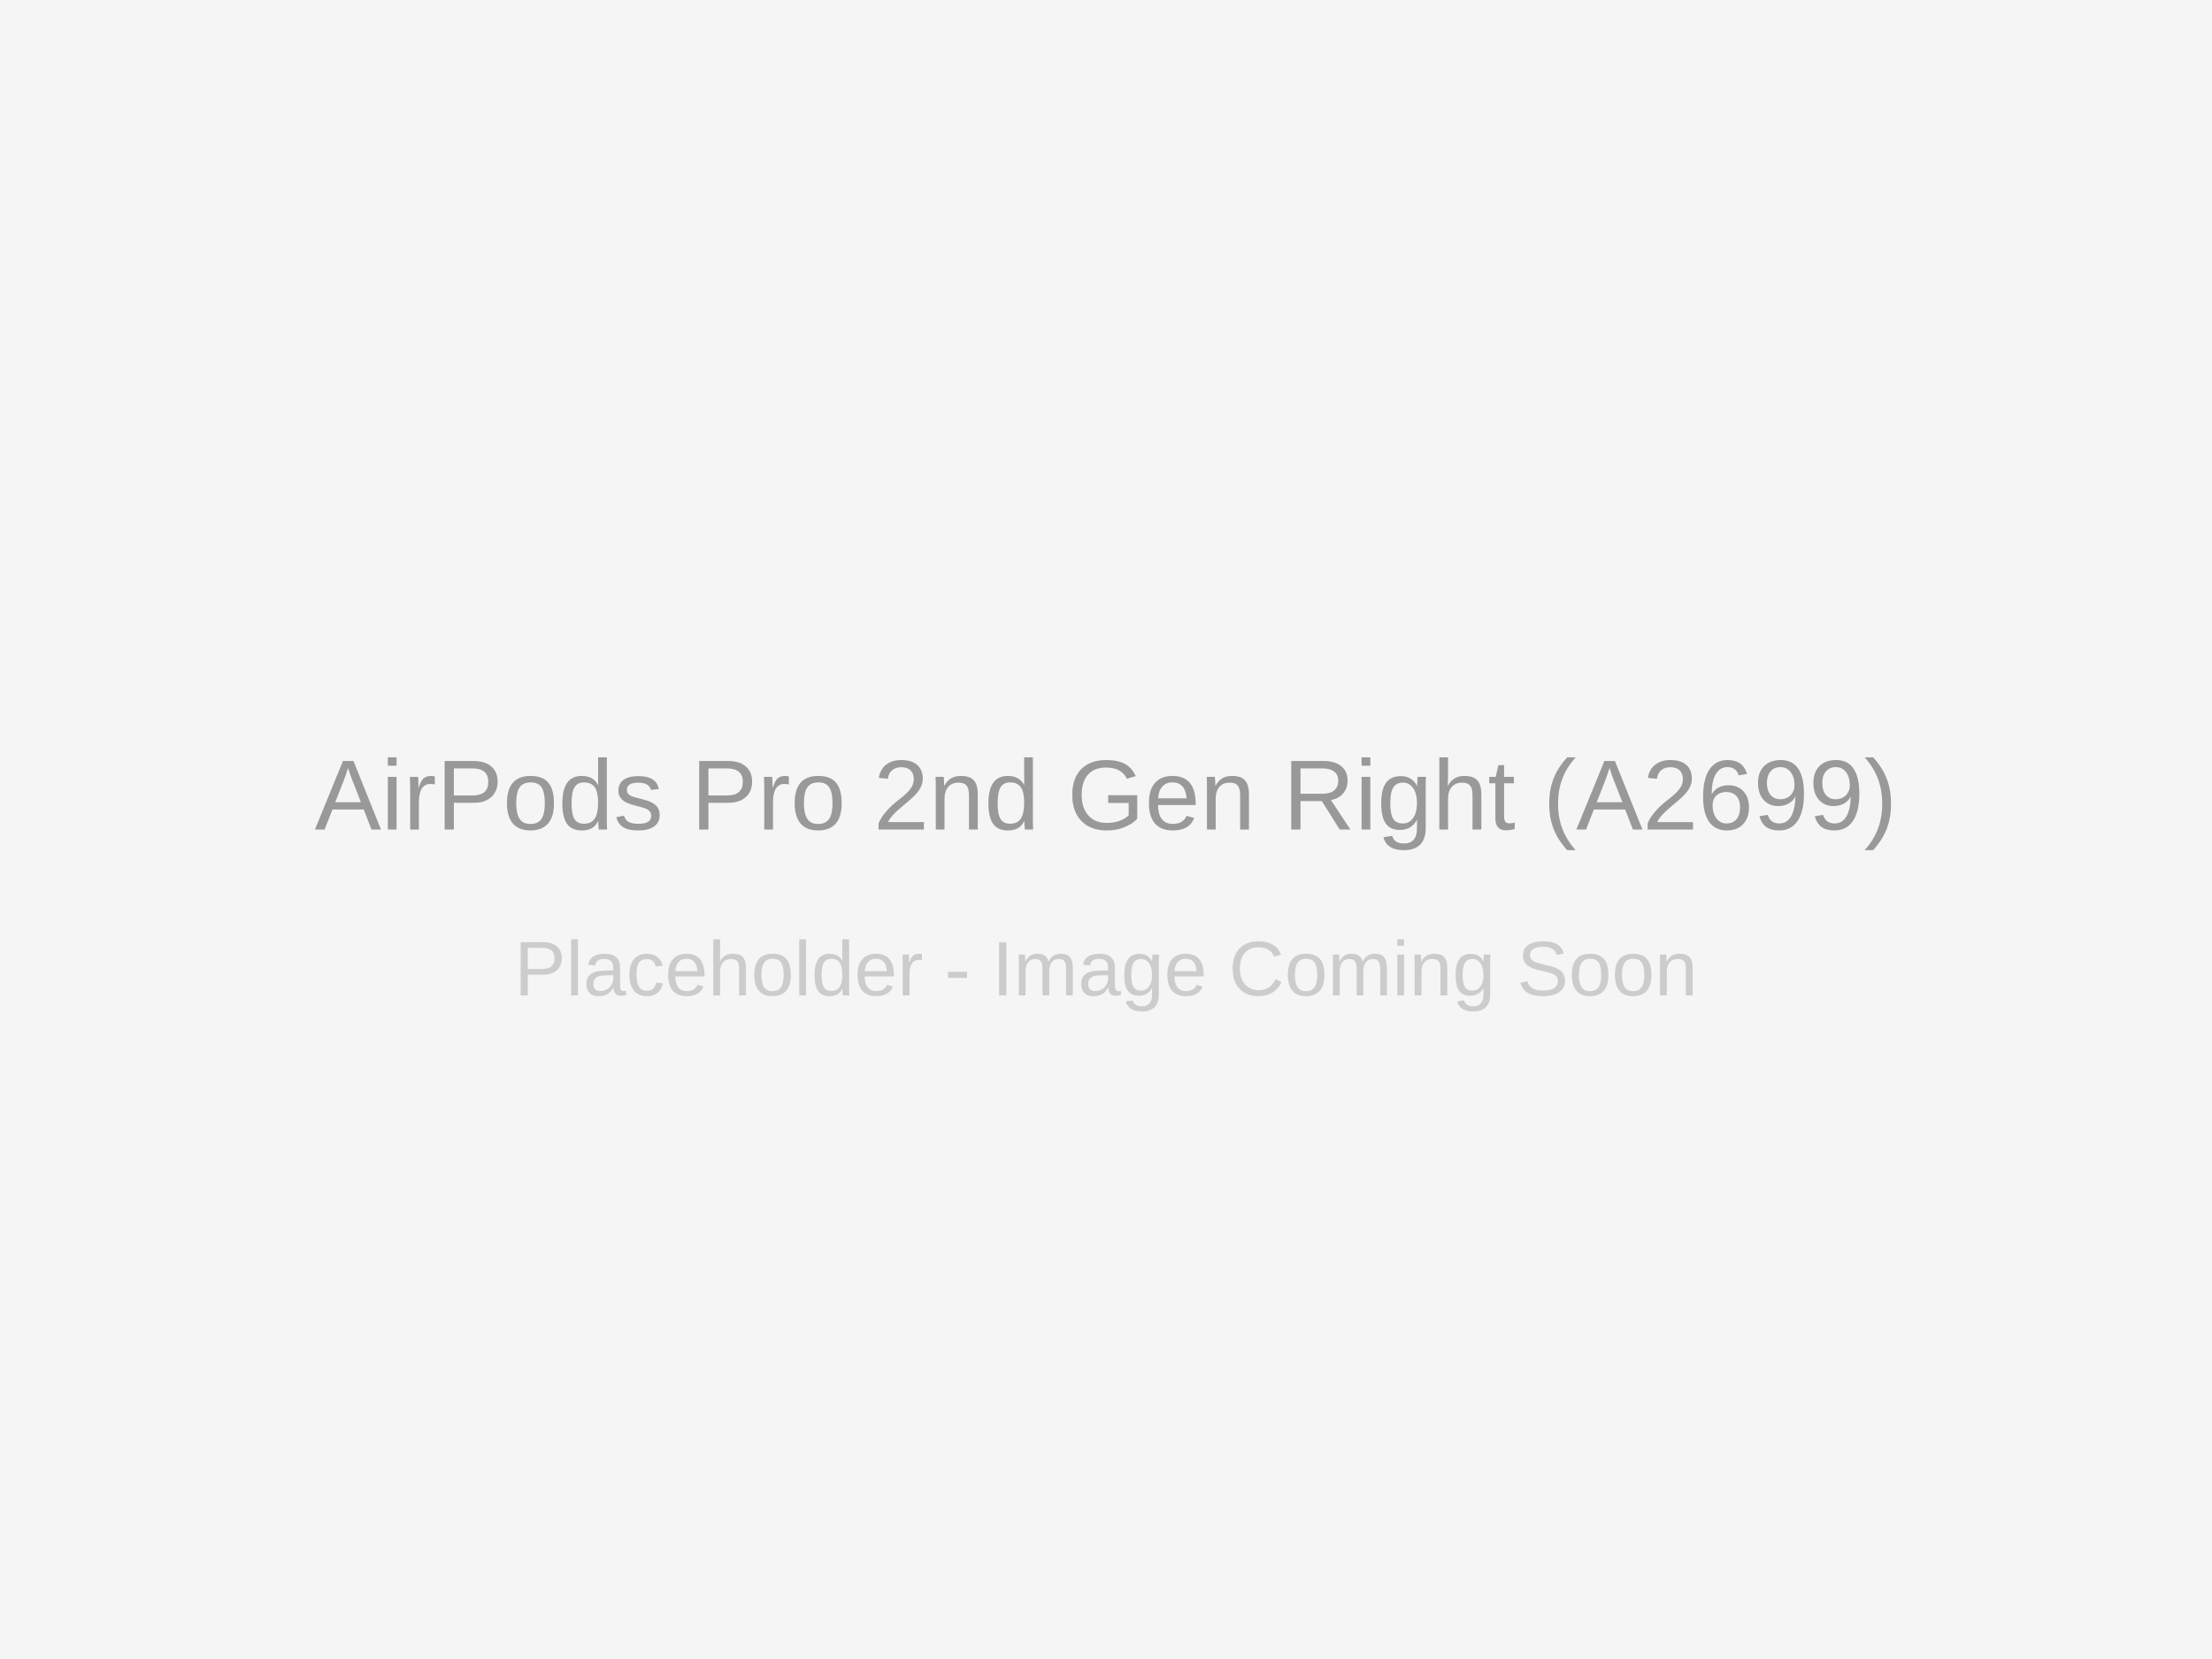
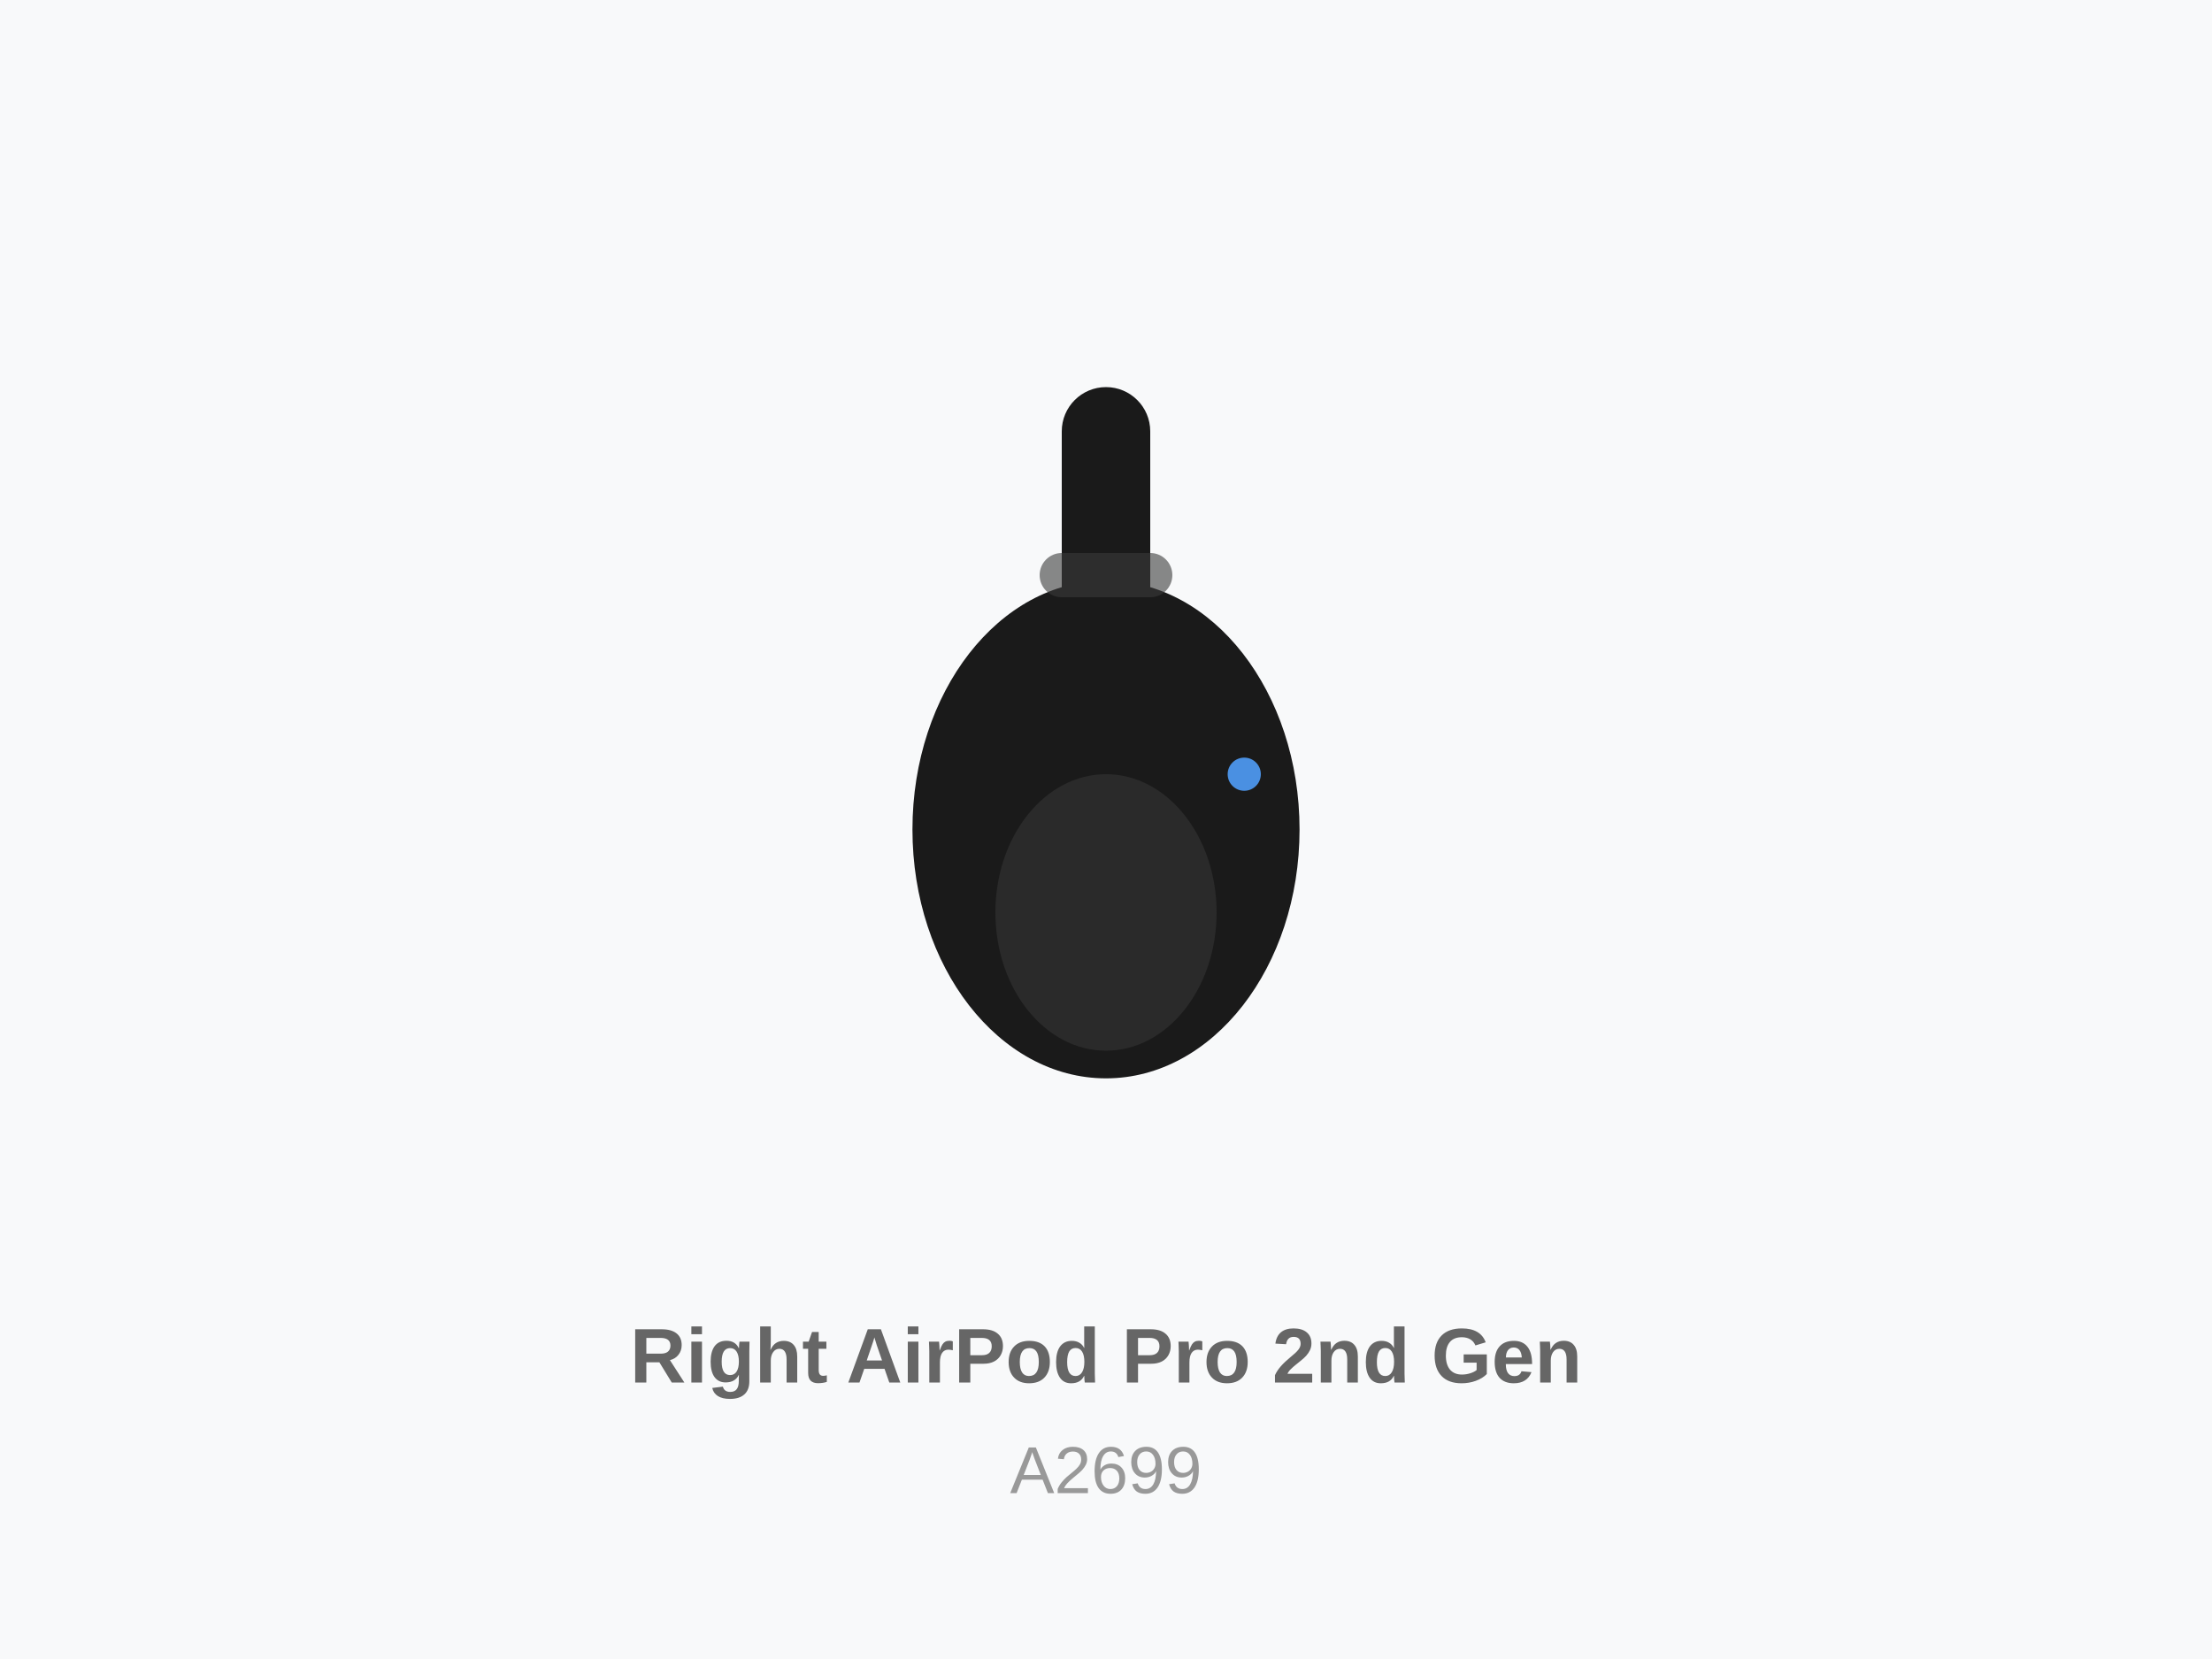
- <svg xmlns="http://www.w3.org/2000/svg" width="400" height="300">
-   <rect width="400" height="300" fill="#f5f5f5" />
-   <text x="200" y="150" font-family="Arial, sans-serif" font-size="18" fill="#999" text-anchor="middle">
-     AirPods Pro 2nd Gen Right (A2699)
+ <svg xmlns="http://www.w3.org/2000/svg" width="400" height="300" viewBox="0 0 400 300">
+   <rect width="400" height="300" fill="#f8f9fa" />
+   <g transform="translate(200, 150)">
+     <rect x="-8" y="-80" width="16" height="60" rx="8" fill="#1a1a1a" />
+     <ellipse cx="0" cy="0" rx="35" ry="45" fill="#1a1a1a" />
+     <ellipse cx="0" cy="15" rx="20" ry="25" fill="#2a2a2a" />
+     <rect x="-12" y="-50" width="24" height="8" rx="4" fill="#3a3a3a" opacity="0.6" />
+     <circle cx="25" cy="-10" r="3" fill="#4a90e2" />
+   </g>
+   <text x="200" y="250" font-family="Arial, sans-serif" font-size="14" fill="#666" text-anchor="middle" font-weight="600">
+     Right AirPod Pro 2nd Gen
  </text>
-   <text x="200" y="180" font-family="Arial, sans-serif" font-size="14" fill="#ccc" text-anchor="middle">
-     Placeholder - Image Coming Soon
+   <text x="200" y="270" font-family="Arial, sans-serif" font-size="12" fill="#999" text-anchor="middle">
+     A2699
  </text>
</svg>
